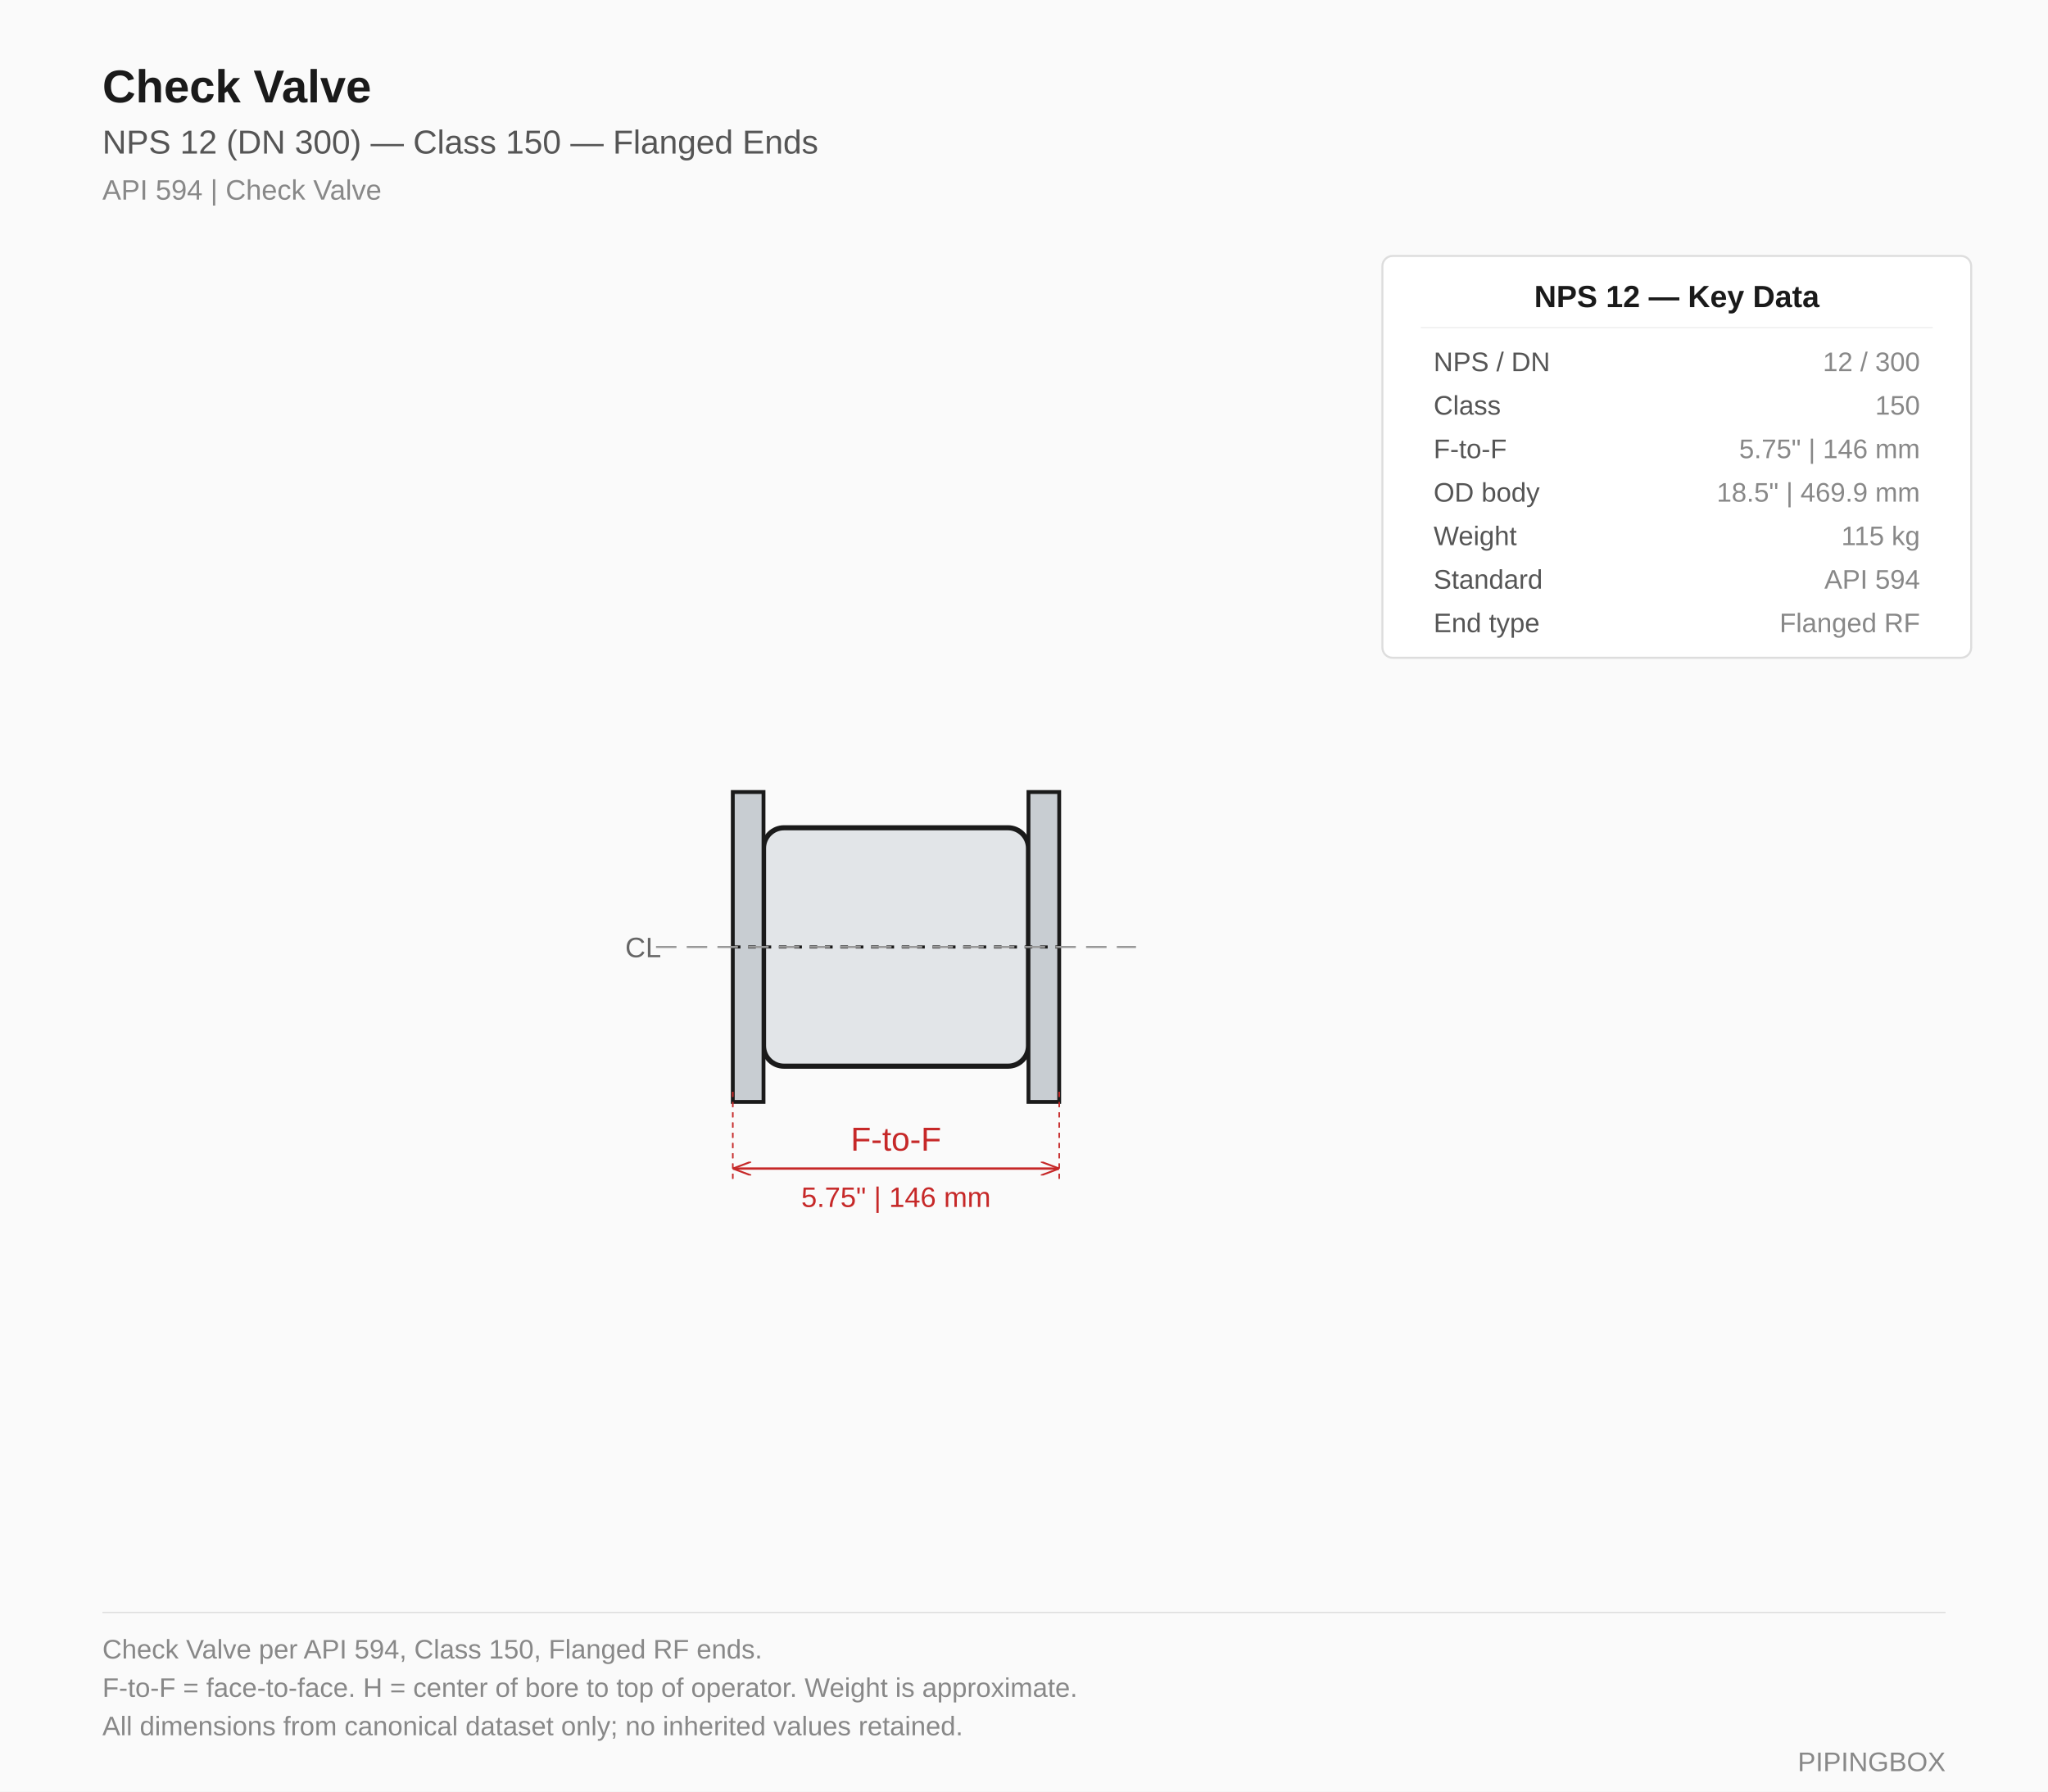
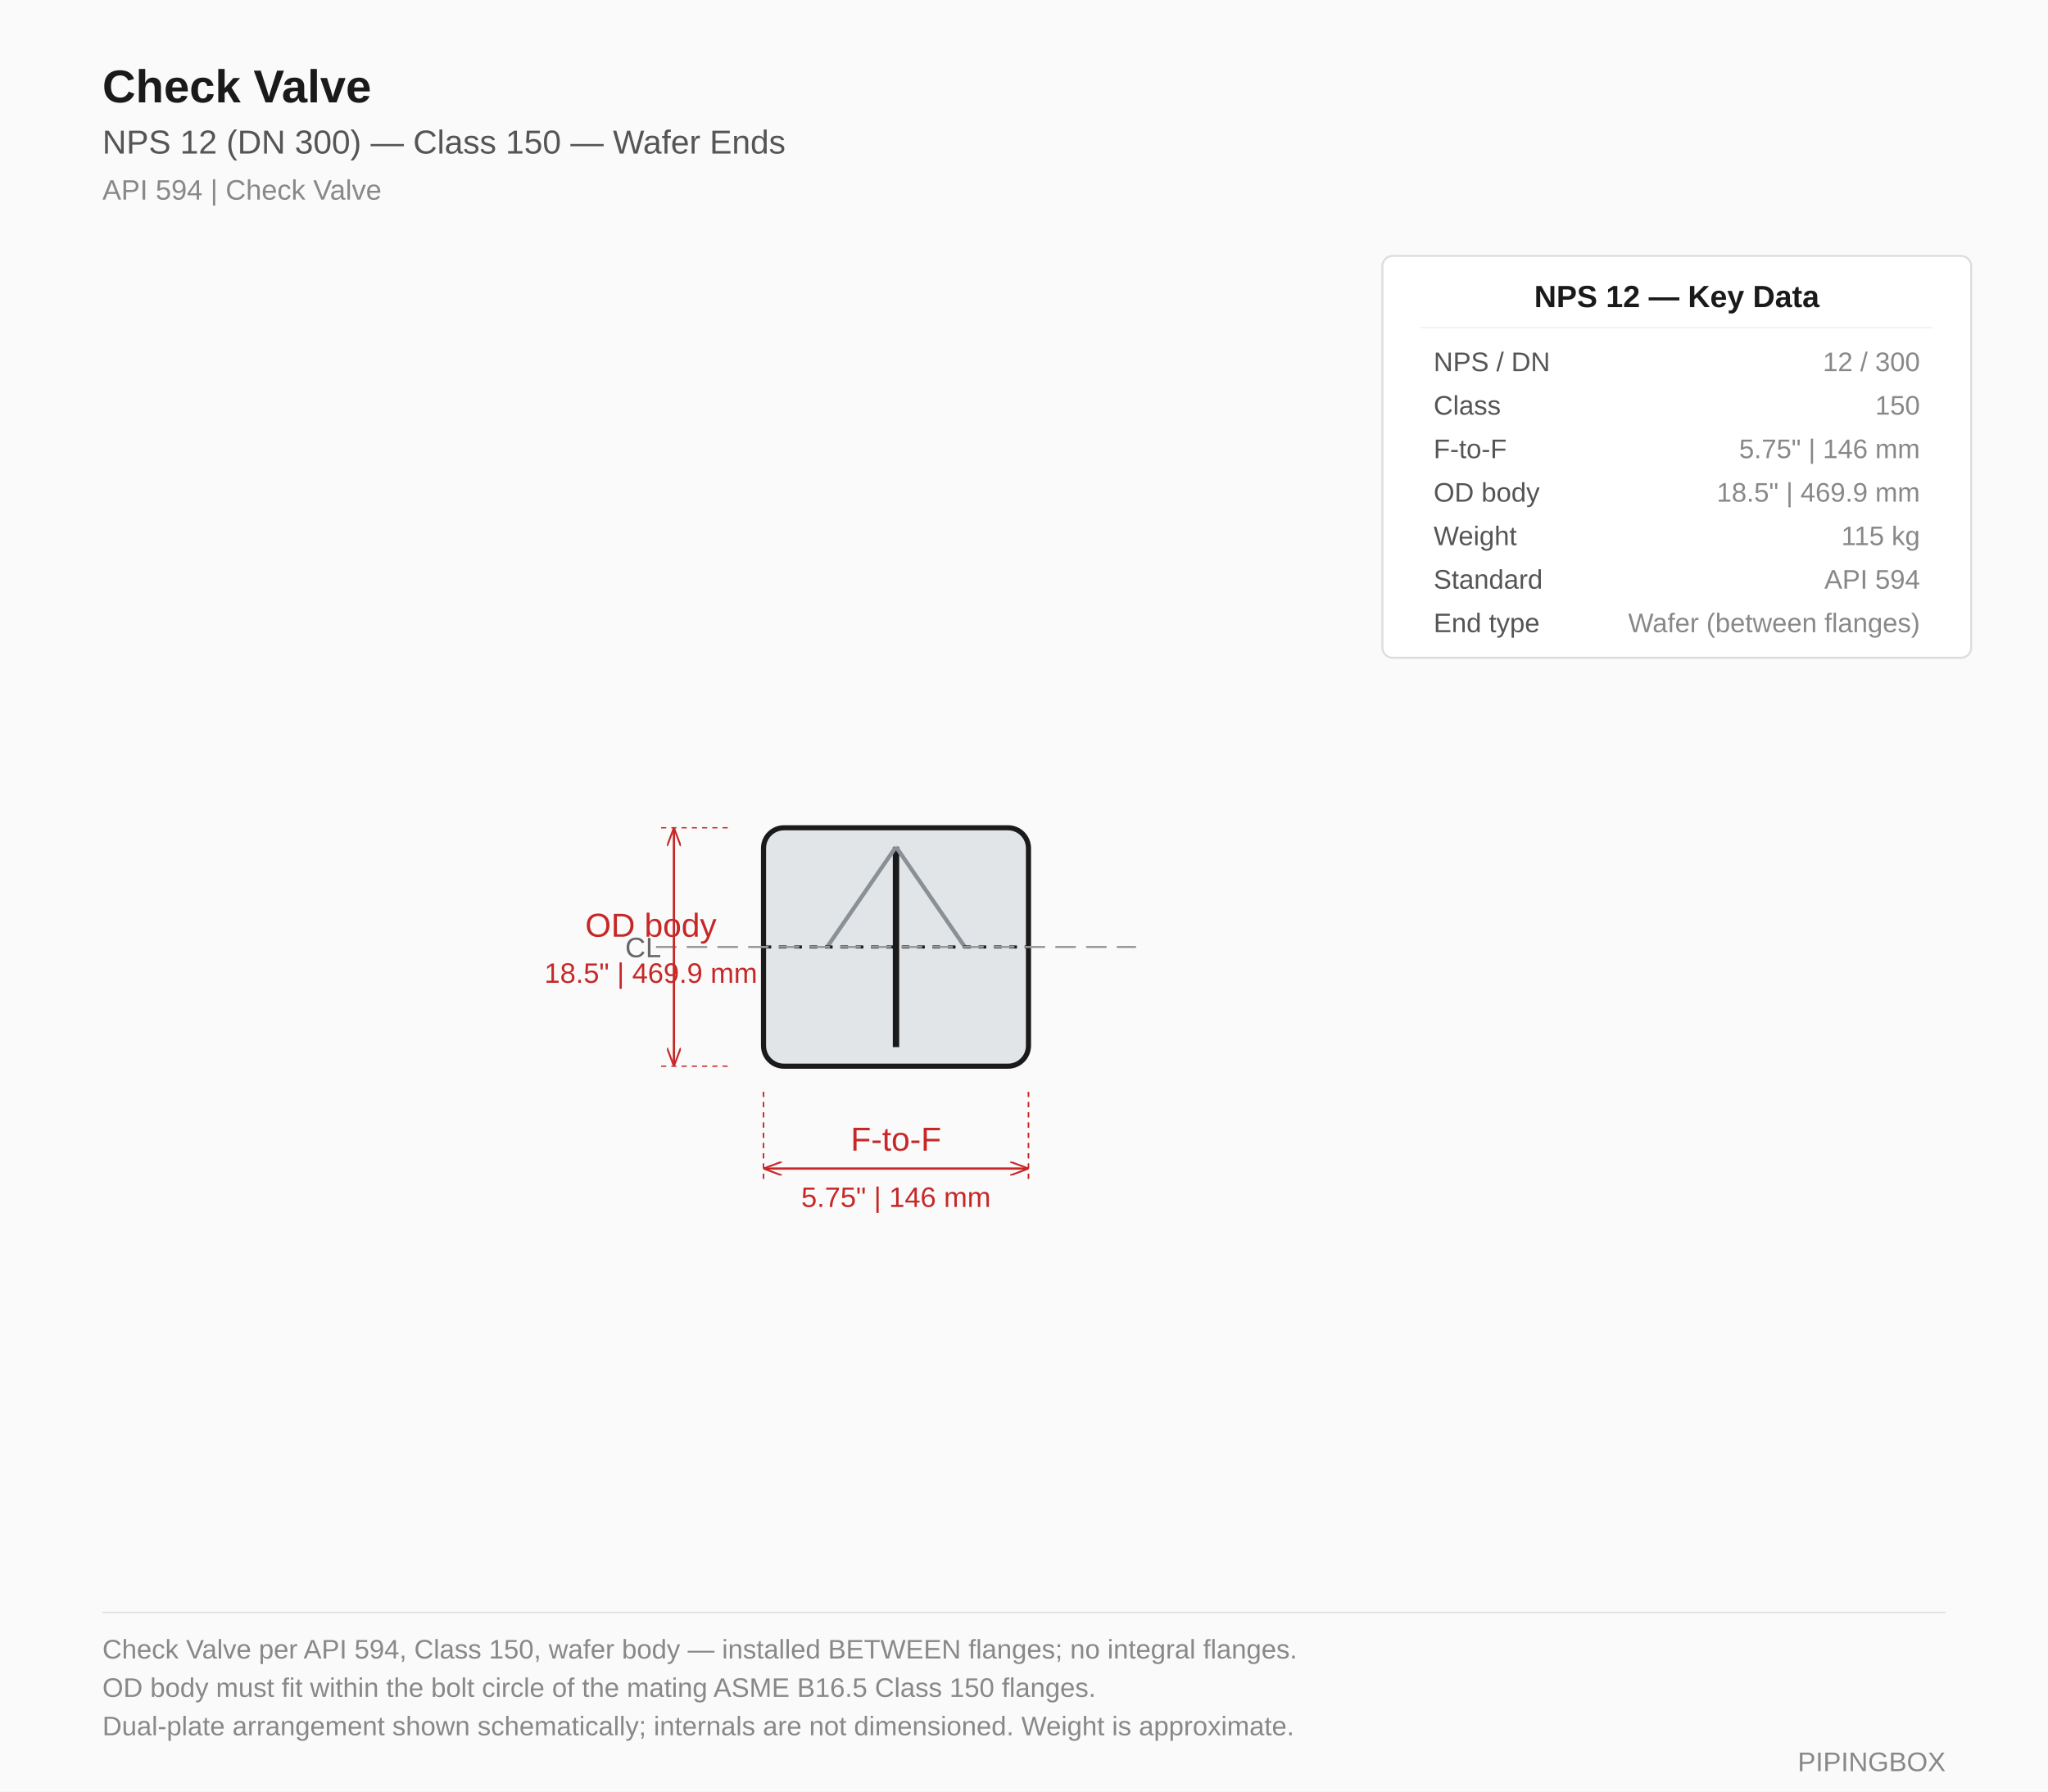
<svg xmlns="http://www.w3.org/2000/svg" viewBox="0 0 800 700" width="800" height="700">
  <defs>
    <style>
    .profile{stroke:#1a1a1a;stroke-width:2;fill:#e2e5e8}
    .profile2{stroke:#1a1a1a;stroke-width:1.6;fill:#d0d5da}
    .winding{stroke:#555;stroke-width:1;fill:none}
    .centerline{stroke:#999;stroke-width:.8;stroke-dasharray:8 4;fill:none}
    .dim-line{stroke:#c62828;stroke-width:.9;fill:none}
    .dim-text{font-family:'Segoe UI',Arial,sans-serif;font-size:13px;fill:#c62828;text-anchor:middle}
    .dim-sub{font-family:'Segoe UI',Arial,sans-serif;font-size:11px;fill:#c62828;text-anchor:middle}
    .title{font-family:'Segoe UI',Arial,sans-serif;font-size:18px;font-weight:600;fill:#1a1a1a}
    .subtitle{font-family:'Segoe UI',Arial,sans-serif;font-size:13px;fill:#555}
    .std-ref{font-family:'Segoe UI',Arial,sans-serif;font-size:11px;fill:#888}
    .note{font-family:'Segoe UI',Arial,sans-serif;font-size:10.5px;fill:#888}
    .label{font-family:'Segoe UI',Arial,sans-serif;font-size:11px;fill:#666;text-anchor:middle}
    .tbl-hdr{font-family:'Segoe UI',Arial,sans-serif;font-size:12px;fill:#1a1a1a;font-weight:600;text-anchor:middle}
    .tbl-key{font-family:'Segoe UI',Arial,sans-serif;font-size:10.5px;fill:#555;text-anchor:start}
    .tbl-val{font-family:'Segoe UI',Arial,sans-serif;font-size:10.5px;fill:#888;text-anchor:end}
    .bore{stroke:#1a1a1a;stroke-width:1.2;stroke-dasharray:3 3;fill:none}
  </style>
    <marker id="as" markerWidth="8" markerHeight="6" refX="0" refY="3" orient="auto">
      <path d="M8,0 L0,3 L8,6" fill="none" stroke="#c62828" stroke-width=".8" />
    </marker>
    <marker id="ae" markerWidth="8" markerHeight="6" refX="8" refY="3" orient="auto">
      <path d="M0,0 L8,3 L0,6" fill="none" stroke="#c62828" stroke-width=".8" />
    </marker>
  </defs>
  <rect width="800" height="700" fill="#fafafa" />
  <text x="40" y="40" class="title">Check Valve</text>
-   <text x="40" y="60" class="subtitle">NPS 12 (DN 300) — Class 150 — Flanged Ends</text>
+   <text x="40" y="60" class="subtitle">NPS 12 (DN 300) — Class 150 — Wafer Ends</text>
  <text x="40" y="78" class="std-ref">API 594 | Check Valve</text>
  <rect x="298.25" y="323.425" width="103.5" height="93.15" rx="8" class="profile" />
-   <rect x="286.25" y="309.452" width="12" height="121.095" fill="#c8cdd2" stroke="#1a1a1a" stroke-width="1.5" />
-   <rect x="401.75" y="309.452" width="12" height="121.095" fill="#c8cdd2" stroke="#1a1a1a" stroke-width="1.5" />
-   <line x1="286.25" y1="370" x2="413.75" y2="370" class="bore" />
+   <line x1="350" y1="330.877" x2="350" y2="409.123" stroke="#1a1a1a" stroke-width="2.5" />
+   <line x1="323.09" y1="370" x2="350" y2="330.877" stroke="#8a9096" stroke-width="1.6" />
+   <line x1="376.91" y1="370" x2="350" y2="330.877" stroke="#8a9096" stroke-width="1.6" />
+   <line x1="298.25" y1="370" x2="401.75" y2="370" class="bore" />
  <line x1="256.25" y1="370" x2="443.75" y2="370" class="centerline" />
  <text x="251.25" y="374" class="label" text-anchor="end">CL</text>
-   <line x1="286.25" y1="426.575" x2="286.25" y2="461.575" stroke="#c62828" stroke-width=".5" stroke-dasharray="2 2" />
-   <line x1="413.75" y1="426.575" x2="413.75" y2="461.575" stroke="#c62828" stroke-width=".5" stroke-dasharray="2 2" />
-   <line x1="286.25" y1="456.575" x2="413.75" y2="456.575" class="dim-line" marker-start="url(#as)" marker-end="url(#ae)" />
+   <line x1="298.25" y1="426.575" x2="298.25" y2="461.575" stroke="#c62828" stroke-width=".5" stroke-dasharray="2 2" />
+   <line x1="401.75" y1="426.575" x2="401.75" y2="461.575" stroke="#c62828" stroke-width=".5" stroke-dasharray="2 2" />
+   <line x1="298.25" y1="456.575" x2="401.75" y2="456.575" class="dim-line" marker-start="url(#as)" marker-end="url(#ae)" />
  <text x="350" y="449.575" class="dim-text">F-to-F</text>
  <text x="350" y="471.575" class="dim-sub">5.75" | 146 mm</text>
-   <line x1="286.25" y1="426.575" x2="286.25" y2="461.575" stroke="#c62828" stroke-width=".5" stroke-dasharray="2 2" />
-   <line x1="413.75" y1="426.575" x2="413.75" y2="461.575" stroke="#c62828" stroke-width=".5" stroke-dasharray="2 2" />
+   <line x1="298.25" y1="426.575" x2="298.25" y2="461.575" stroke="#c62828" stroke-width=".5" stroke-dasharray="2 2" />
+   <line x1="401.75" y1="426.575" x2="401.75" y2="461.575" stroke="#c62828" stroke-width=".5" stroke-dasharray="2 2" />
+   <line x1="284.25" y1="323.425" x2="258.25" y2="323.425" stroke="#c62828" stroke-width=".5" stroke-dasharray="2 2" />
+   <line x1="284.25" y1="416.575" x2="258.25" y2="416.575" stroke="#c62828" stroke-width=".5" stroke-dasharray="2 2" />
+   <line x1="263.25" y1="323.425" x2="263.25" y2="416.575" class="dim-line" marker-start="url(#as)" marker-end="url(#ae)" />
+   <text x="254.25" y="366" class="dim-text" text-anchor="end">OD body</text>
+   <text x="254.25" y="384" class="dim-sub" text-anchor="end">18.5" | 469.9 mm</text>
  <rect x="540" y="100" width="230" height="157" rx="4" fill="white" stroke="#ddd" stroke-width=".8" />
  <text x="655" y="120" class="tbl-hdr">NPS 12 — Key Data</text>
  <line x1="555" y1="128" x2="755" y2="128" stroke="#eee" stroke-width=".5" />
  <text x="560" y="145" class="tbl-key">NPS / DN</text>
  <text x="750" y="145" class="tbl-val">12 / 300</text>
  <text x="560" y="162" class="tbl-key">Class</text>
  <text x="750" y="162" class="tbl-val">150</text>
  <text x="560" y="179" class="tbl-key">F-to-F</text>
  <text x="750" y="179" class="tbl-val">5.75" | 146 mm</text>
  <text x="560" y="196" class="tbl-key">OD body</text>
  <text x="750" y="196" class="tbl-val">18.5" | 469.9 mm</text>
  <text x="560" y="213" class="tbl-key">Weight</text>
  <text x="750" y="213" class="tbl-val">115 kg</text>
  <text x="560" y="230" class="tbl-key">Standard</text>
  <text x="750" y="230" class="tbl-val">API 594</text>
  <text x="560" y="247" class="tbl-key">End type</text>
-   <text x="750" y="247" class="tbl-val">Flanged RF</text>
+   <text x="750" y="247" class="tbl-val">Wafer (between flanges)</text>
  <line x1="40" y1="630" x2="760" y2="630" stroke="#ddd" stroke-width=".5" />
-   <text x="40" y="648" class="note">Check Valve per API 594, Class 150, Flanged RF ends.</text>
-   <text x="40" y="663" class="note">F-to-F = face-to-face. H = center of bore to top of operator. Weight is approximate.</text>
-   <text x="40" y="678" class="note">All dimensions from canonical dataset only; no inherited values retained.</text>
+   <text x="40" y="648" class="note">Check Valve per API 594, Class 150, wafer body — installed BETWEEN flanges; no integral flanges.</text>
+   <text x="40" y="663" class="note">OD body must fit within the bolt circle of the mating ASME B16.5 Class 150 flanges.</text>
+   <text x="40" y="678" class="note">Dual-plate arrangement shown schematically; internals are not dimensioned. Weight is approximate.</text>
  <text x="760" y="692" class="note" text-anchor="end" fill="#ccc">PIPINGBOX</text>
</svg>
